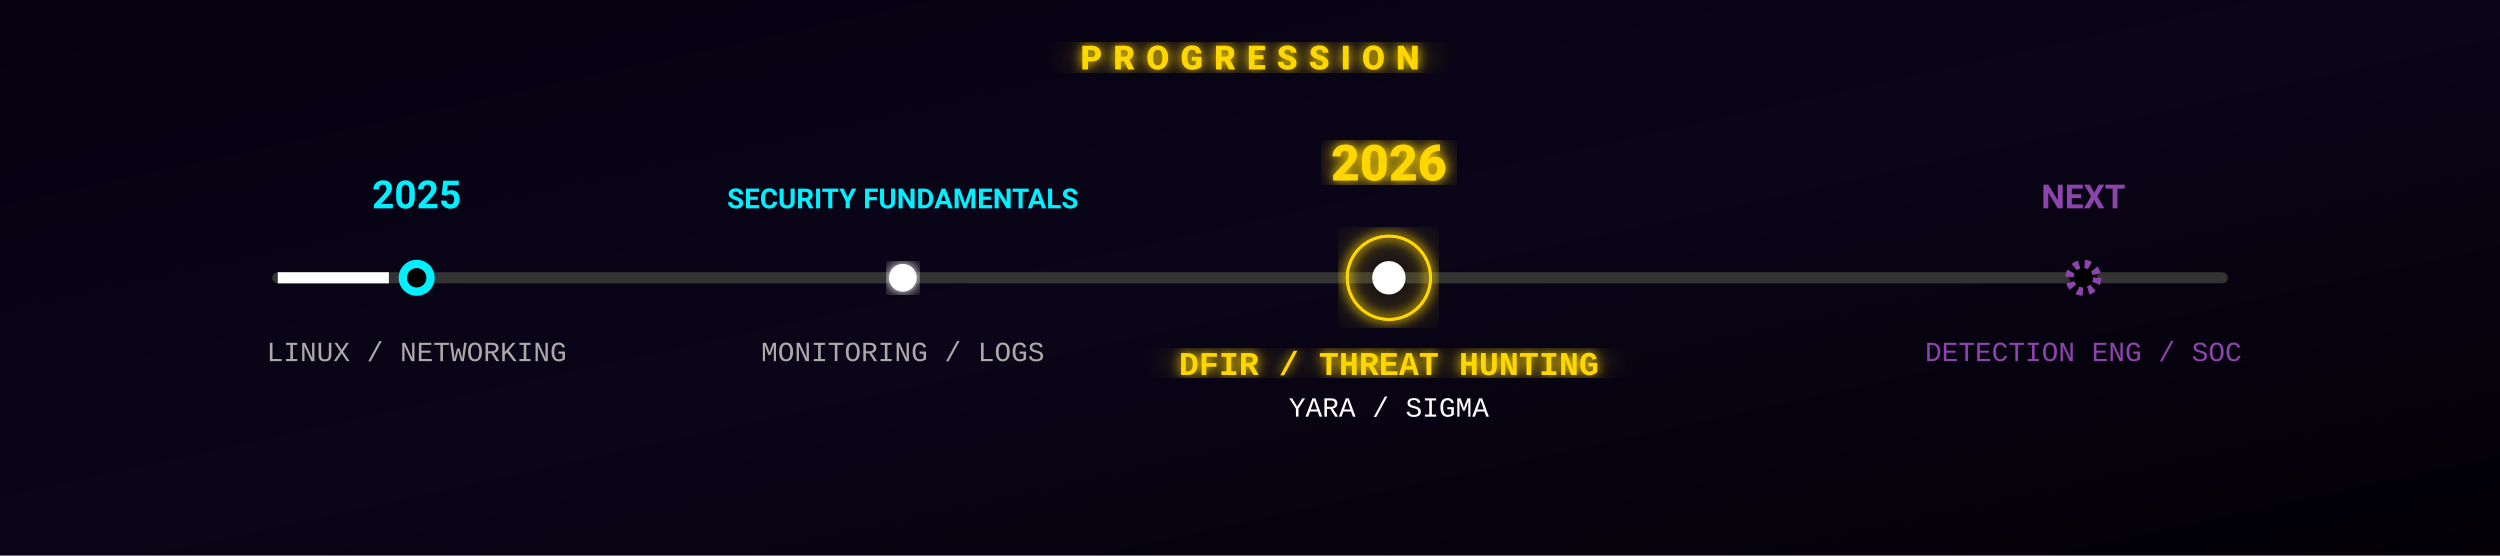
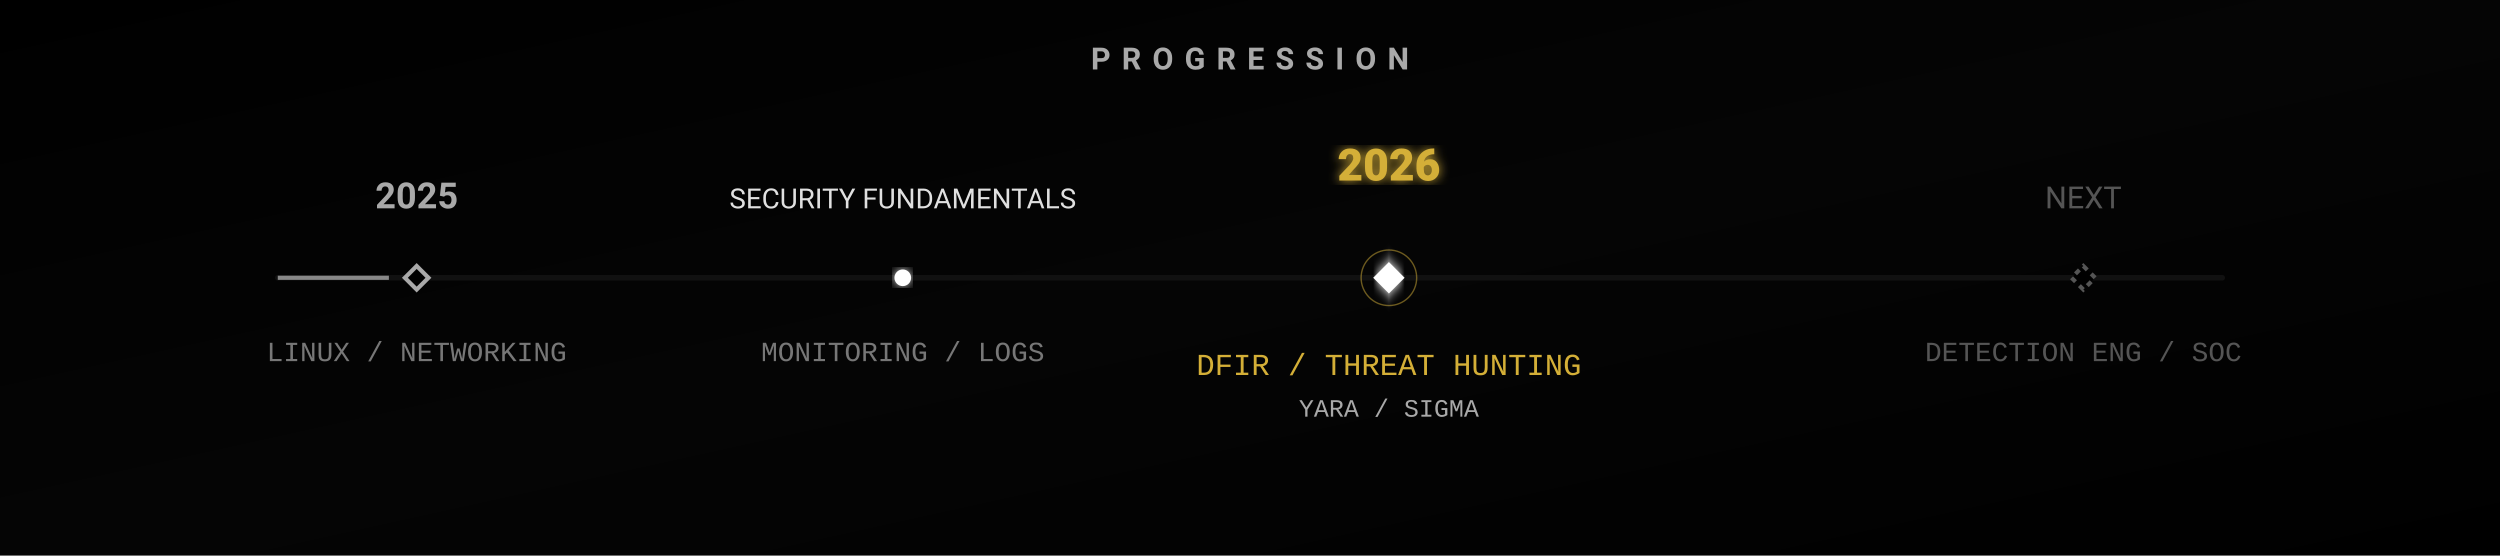
<svg xmlns="http://www.w3.org/2000/svg" viewBox="0 0 900 200">
  <defs>
    <linearGradient id="bg" x1="0%" y1="0%" x2="100%" y2="100%">
-       <stop offset="0%" stop-color="#050110" />
-       <stop offset="50%" stop-color="#0a0518" />
-       <stop offset="100%" stop-color="#020005" />
+       <stop offset="0%" stop-color="#000000" />
+       <stop offset="50%" stop-color="#050505" />
+       <stop offset="100%" stop-color="#000000" />
    </linearGradient>
-     <filter id="hyperGlow">
+     <filter id="softGlow">
      <feGaussianBlur stdDeviation="2" result="blur1" />
-       <feGaussianBlur stdDeviation="6" result="blur2" />
      <feMerge>
-         <feMergeNode in="blur2" />
        <feMergeNode in="blur1" />
        <feMergeNode in="SourceGraphic" />
      </feMerge>
    </filter>
  </defs>
  <style>
-     @keyframes pulseNode { 0%, 100% { r: 6; filter: drop-shadow(0 0 10px #ffd700); } 50% { r: 8; filter: drop-shadow(0 0 25px #ffd700); } }
-     @keyframes energyBeam { 0% { stroke-dashoffset: 800; } 100% { stroke-dashoffset: 0; } }
-     @keyframes haloPulse { 0%, 100% { r: 15; opacity: 0.5; stroke-width: 1; } 50% { r: 25; opacity: 0; stroke-width: 3; } }
-     
-     .beam { stroke-dasharray: 40 800; animation: energyBeam 2s linear infinite; }
-     .node-active { animation: pulseNode 1.5s infinite; }
-     .halo { animation: haloPulse 2s ease-out infinite; }
+     @keyframes flowLine { 0% { stroke-dashoffset: 800; } 100% { stroke-dashoffset: 0; } }
+     .beam { stroke-dasharray: 40 800; animation: flowLine 4s linear infinite; }

    .font-sans { font-family: "Segoe UI", -apple-system, BlinkMacSystemFont, Roboto, "Helvetica Neue", Arial, sans-serif; }
    .font-mono { font-family: Consolas, "SFMono-Regular", Menlo, Monaco, "Liberation Mono", monospace; }
  </style>
  <rect width="900" height="200" fill="url(#bg)" />
-   <line x1="100" y1="100" x2="800" y2="100" stroke="#333" stroke-width="4" stroke-linecap="round" />
-   <line x1="100" y1="100" x2="500" y2="100" stroke="#00f0ff" stroke-width="4" stroke-linecap="round" filter="url(#hyperGlow)" />
-   <line x1="100" y1="100" x2="800" y2="100" stroke="#ffffff" stroke-width="4" class="beam" />
-   <text x="450" y="25" text-anchor="middle" class="font-sans" font-weight="900" font-size="12" fill="#ffd700" letter-spacing="4" filter="url(#hyperGlow)">
+   <line x1="100" y1="100" x2="800" y2="100" stroke="#111111" stroke-width="2" stroke-linecap="round" />
+   <line x1="100" y1="100" x2="500" y2="100" stroke="#d4af37" stroke-width="1.5" stroke-linecap="round" filter="url(#softGlow)" />
+   <line x1="100" y1="100" x2="800" y2="100" stroke="#ffffff" stroke-width="1.5" class="beam" opacity="0.5" />
+   <text x="450" y="25" text-anchor="middle" class="font-sans" font-weight="600" font-size="11" fill="#a9a9a9" letter-spacing="4">
    PROGRESSION
  </text>
-   <line x1="420" y1="40" x2="480" y2="40" stroke="#00f0ff" stroke-width="2" filter="url(#hyperGlow)" />
-   <circle cx="150" cy="100" r="5" fill="#000000" stroke="#00f0ff" stroke-width="3" />
-   <text x="150" y="75" text-anchor="middle" class="font-sans" font-size="14" font-weight="bold" fill="#00f0ff">2025</text>
-   <text x="150" y="130" text-anchor="middle" class="font-mono" font-size="10" fill="#aaaaaa">LINUX / NETWORKING</text>
-   <circle cx="325" cy="100" r="5" fill="#ffffff" filter="url(#hyperGlow)" />
-   <text x="325" y="75" text-anchor="middle" class="font-sans" font-size="10" font-weight="bold" fill="#00f0ff">SECURITY FUNDAMENTALS</text>
-   <text x="325" y="130" text-anchor="middle" class="font-mono" font-size="10" fill="#aaaaaa">MONITORING / LOGS</text>
-   <circle cx="500" cy="100" r="15" fill="none" stroke="#ffd700" class="halo" filter="url(#hyperGlow)" />
-   <circle cx="500" cy="100" r="15" fill="none" stroke="#ffd700" class="halo" style="animation-delay: 1s;" filter="url(#hyperGlow)" />
-   <circle cx="500" cy="100" r="6" fill="#ffffff" class="node-active" />
-   <text x="500" y="65" text-anchor="middle" class="font-sans" font-size="18" font-weight="900" fill="#ffd700" filter="url(#hyperGlow)">2026</text>
-   <text x="500" y="135" text-anchor="middle" class="font-mono" font-size="12" font-weight="bold" fill="#ffd700" filter="url(#hyperGlow)">DFIR / THREAT HUNTING</text>
-   <text x="500" y="150" text-anchor="middle" class="font-mono" font-size="10" fill="#ffffff">YARA / SIGMA</text>
-   <circle cx="750" cy="100" r="5" fill="#000000" stroke="#8e44ad" stroke-width="3" stroke-dasharray="2 2" />
-   <text x="750" y="75" text-anchor="middle" class="font-sans" font-size="12" font-weight="bold" fill="#8e44ad">NEXT</text>
-   <text x="750" y="130" text-anchor="middle" class="font-mono" font-size="10" fill="#8e44ad">DETECTION ENG / SOC</text>
+   <line x1="430" y1="40" x2="470" y2="40" stroke="#d4af37" stroke-width="1" filter="url(#softGlow)" />
+   <rect x="147" y="97" width="6" height="6" fill="#000000" stroke="#a9a9a9" stroke-width="1.5" transform="rotate(45 150 100)" />
+   <text x="150" y="75" text-anchor="middle" class="font-sans" font-size="13" font-weight="bold" fill="#a9a9a9">2025</text>
+   <text x="150" y="130" text-anchor="middle" class="font-mono" font-size="10" fill="#777777">LINUX / NETWORKING</text>
+   <circle cx="325" cy="100" r="3" fill="#ffffff" filter="url(#softGlow)" />
+   <text x="325" y="75" text-anchor="middle" class="font-sans" font-size="10" font-weight="normal" fill="#e0e0e0">SECURITY FUNDAMENTALS</text>
+   <text x="325" y="130" text-anchor="middle" class="font-mono" font-size="10" fill="#777777">MONITORING / LOGS</text>
+   <circle cx="500" cy="100" r="10" fill="none" stroke="#d4af37" stroke-width="0.5" opacity="0.5" />
+   <rect x="496" y="96" width="8" height="8" fill="#ffffff" transform="rotate(45 500 100)" filter="url(#softGlow)" />
+   <text x="500" y="65" text-anchor="middle" class="font-sans" font-size="16" font-weight="800" fill="#d4af37" filter="url(#softGlow)">2026</text>
+   <text x="500" y="135" text-anchor="middle" class="font-mono" font-size="11" font-weight="normal" fill="#d4af37">DFIR / THREAT HUNTING</text>
+   <text x="500" y="150" text-anchor="middle" class="font-mono" font-size="9" fill="#a9a9a9">YARA / SIGMA</text>
+   <rect x="747" y="97" width="6" height="6" fill="#000000" stroke="#555555" stroke-width="1.5" stroke-dasharray="2 2" transform="rotate(45 750 100)" />
+   <text x="750" y="75" text-anchor="middle" class="font-sans" font-size="11" font-weight="normal" fill="#555555">NEXT</text>
+   <text x="750" y="130" text-anchor="middle" class="font-mono" font-size="10" fill="#555555">DETECTION ENG / SOC</text>
</svg>
